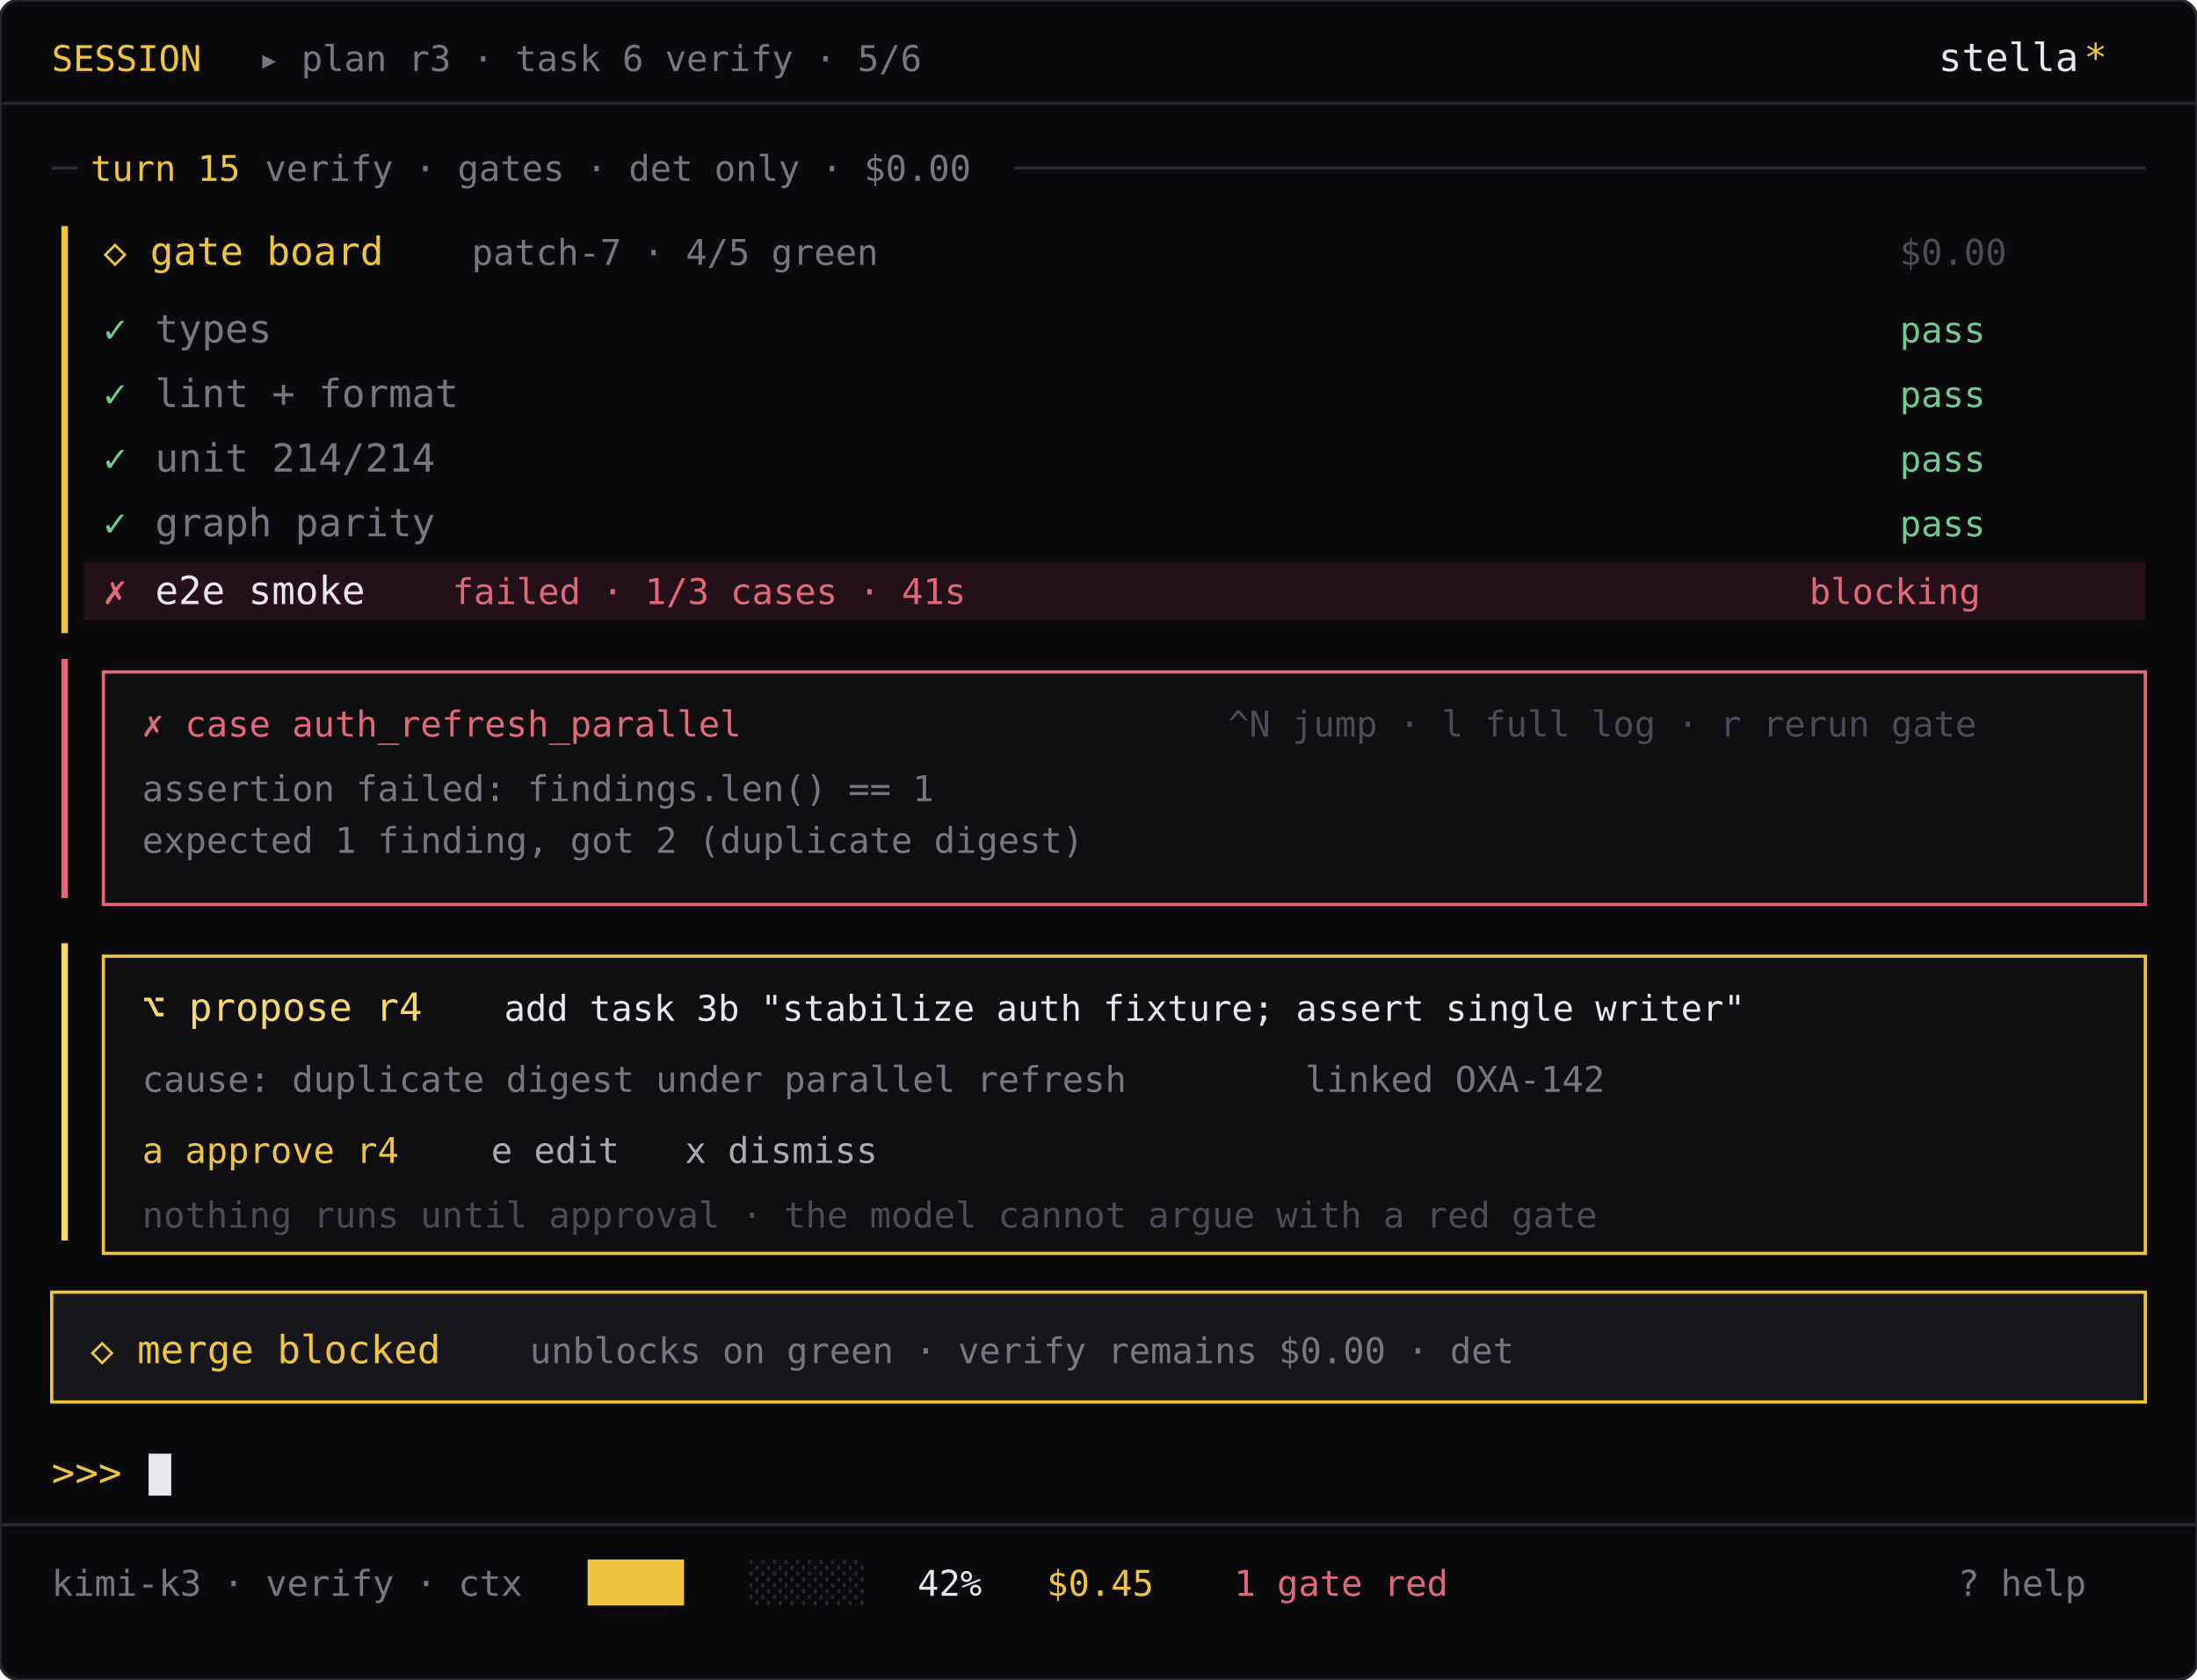
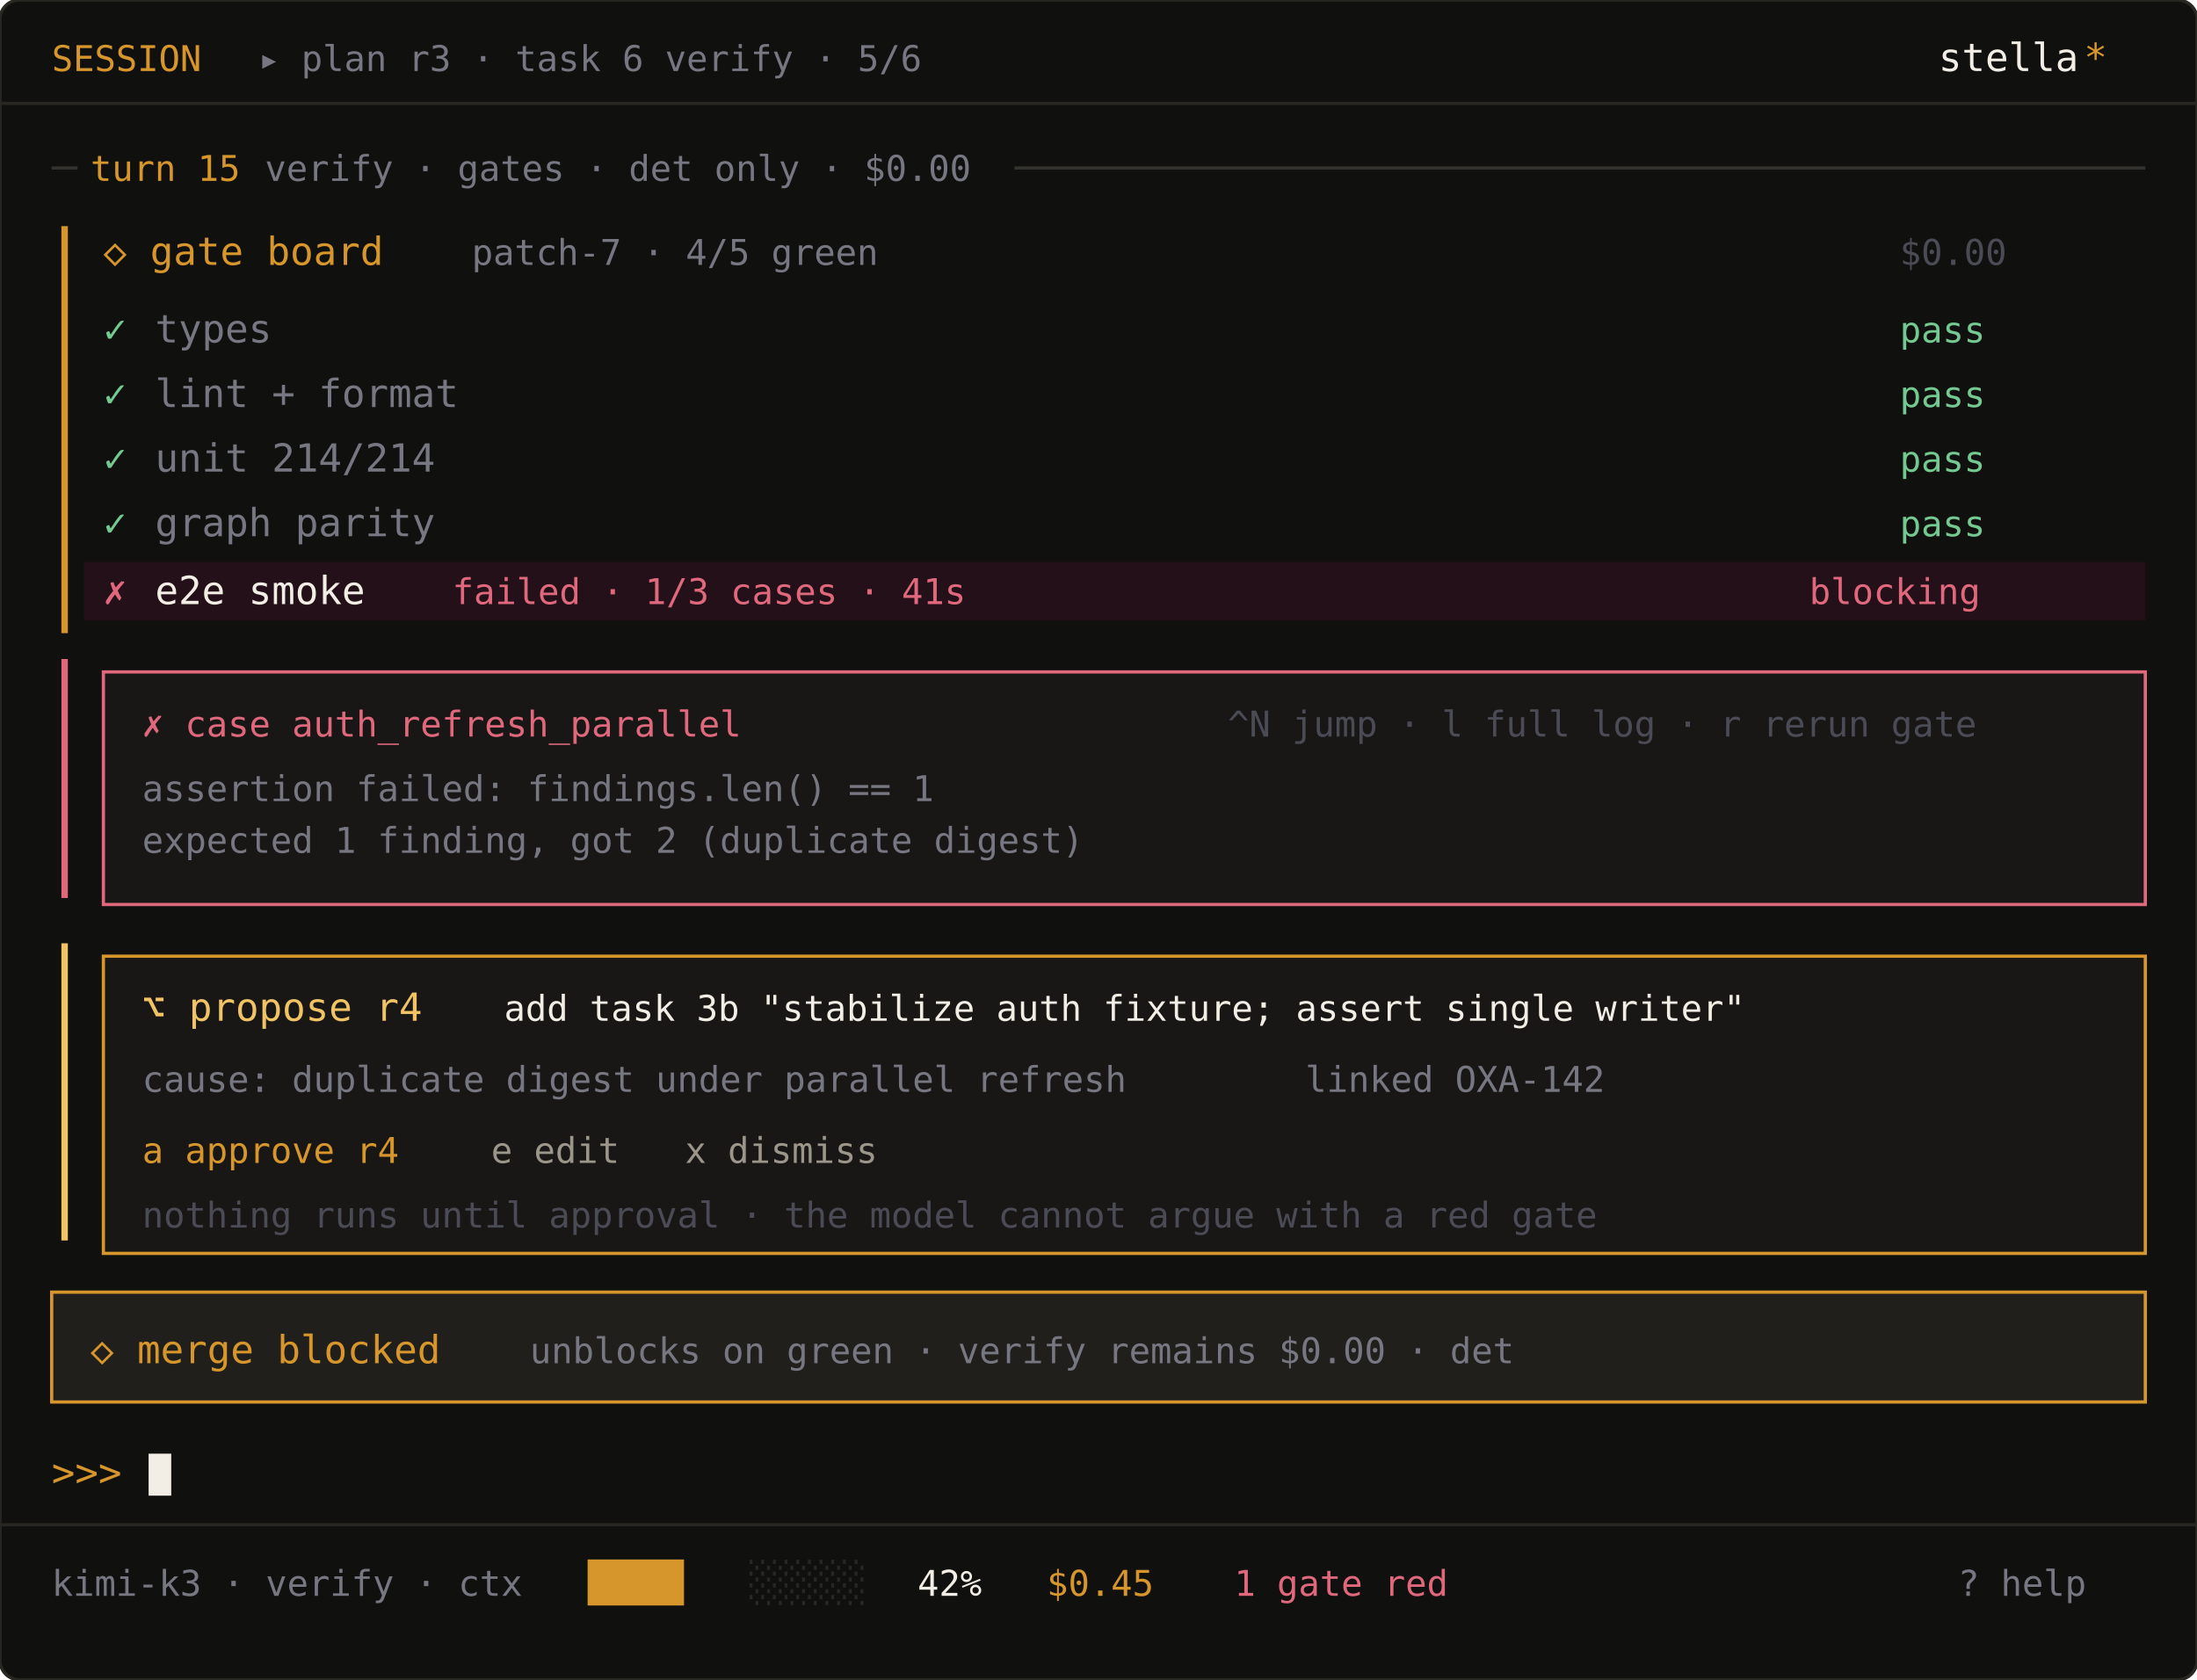
<svg xmlns="http://www.w3.org/2000/svg" viewBox="0 0 680 520" width="680" height="520" font-family="DejaVu Sans Mono, JetBrains Mono, monospace">
-   <rect x="0" y="0" width="680" height="520" rx="6" fill="#0A0A0C" stroke="#26262C" stroke-width="1" />
-   <text x="16" y="22" font-size="11" fill="#EFC53F" font-weight="500">SESSION</text>
+   <rect x="0" y="0" width="680" height="520" rx="6" fill="#10100F" stroke="#292722" stroke-width="1" />
+   <text x="16" y="22" font-size="11" fill="#D6962C" font-weight="500">SESSION</text>
  <text x="80" y="22" font-size="11" fill="#777782">▸ plan r3 · task 6 verify · 5/6</text>
-   <text x="600" y="22" font-size="12" fill="#E8E8EC" font-weight="500">stella</text>
-   <text x="645" y="22" font-size="12" fill="#EFC53F" font-weight="500">*</text>
-   <line x1="0" y1="32" x2="680" y2="32" stroke="#26262C" stroke-width="1" />
-   <line x1="16" y1="52" x2="664" y2="52" stroke="#2C2C33" stroke-width="1" />
-   <rect x="24" y="44" width="290" height="14" fill="#0A0A0C" />
-   <text x="28" y="56" font-size="11" fill="#EFC53F">turn 15</text>
+   <text x="600" y="22" font-size="12" fill="#F2EEE5" font-weight="500">stella</text>
+   <text x="645" y="22" font-size="12" fill="#D6962C" font-weight="500">*</text>
+   <line x1="0" y1="32" x2="680" y2="32" stroke="#292722" stroke-width="1" />
+   <line x1="16" y1="52" x2="664" y2="52" stroke="#34322D" stroke-width="1" />
+   <rect x="24" y="44" width="290" height="14" fill="#10100F" />
+   <text x="28" y="56" font-size="11" fill="#D6962C">turn 15</text>
  <text x="82" y="56" font-size="11" fill="#777782">verify · gates · det only · $0.00</text>
-   <line x1="20" y1="70" x2="20" y2="196" stroke="#EFC53F" stroke-width="2" />
-   <text x="32" y="82" font-size="12" fill="#EFC53F">◇ gate board</text>
+   <line x1="20" y1="70" x2="20" y2="196" stroke="#D6962C" stroke-width="2" />
+   <text x="32" y="82" font-size="12" fill="#D6962C">◇ gate board</text>
  <text x="146" y="82" font-size="11" fill="#777782">patch-7 · 4/5 green</text>
  <text x="588" y="82" font-size="11" fill="#4B4B56">$0.00</text>
  <text x="32" y="106" font-size="12" fill="#74C991">✓</text>
  <text x="48" y="106" font-size="12" fill="#777782">types</text>
  <text x="588" y="106" font-size="11" fill="#74C991">pass</text>
  <text x="32" y="126" font-size="12" fill="#74C991">✓</text>
  <text x="48" y="126" font-size="12" fill="#777782">lint + format</text>
  <text x="588" y="126" font-size="11" fill="#74C991">pass</text>
  <text x="32" y="146" font-size="12" fill="#74C991">✓</text>
  <text x="48" y="146" font-size="12" fill="#777782">unit 214/214</text>
  <text x="588" y="146" font-size="11" fill="#74C991">pass</text>
  <text x="32" y="166" font-size="12" fill="#74C991">✓</text>
  <text x="48" y="166" font-size="12" fill="#777782">graph parity</text>
  <text x="588" y="166" font-size="11" fill="#74C991">pass</text>
  <rect x="26" y="174" width="638" height="18" fill="#241019" />
-   <text x="32" y="187" font-size="12" fill="#E0687A">✗</text>
-   <text x="48" y="187" font-size="12" fill="#E8E8EC" font-weight="500">e2e smoke</text>
-   <text x="140" y="187" font-size="11" fill="#E0687A">failed · 1/3 cases · 41s</text>
-   <text x="560" y="187" font-size="11" fill="#E0687A">blocking</text>
-   <line x1="20" y1="204" x2="20" y2="278" stroke="#E0687A" stroke-width="2" />
-   <rect x="32" y="208" width="632" height="72" fill="#0F0F12" stroke="#E0687A" stroke-width="1" />
-   <text x="44" y="228" font-size="11" fill="#E0687A">✗ case auth_refresh_parallel</text>
+   <text x="32" y="187" font-size="12" fill="#E0687D">✗</text>
+   <text x="48" y="187" font-size="12" fill="#F2EEE5" font-weight="500">e2e smoke</text>
+   <text x="140" y="187" font-size="11" fill="#E0687D">failed · 1/3 cases · 41s</text>
+   <text x="560" y="187" font-size="11" fill="#E0687D">blocking</text>
+   <line x1="20" y1="204" x2="20" y2="278" stroke="#E0687D" stroke-width="2" />
+   <rect x="32" y="208" width="632" height="72" fill="#181715" stroke="#E0687D" stroke-width="1" />
+   <text x="44" y="228" font-size="11" fill="#E0687D">✗ case auth_refresh_parallel</text>
  <text x="44" y="248" font-size="11" fill="#777782">assertion failed: findings.len() == 1</text>
  <text x="44" y="264" font-size="11" fill="#777782">expected 1 finding, got 2 (duplicate digest)</text>
  <text x="380" y="228" font-size="11" fill="#4B4B56">^N jump · l full log · r rerun gate</text>
-   <line x1="20" y1="292" x2="20" y2="384" stroke="#F7D96B" stroke-width="2" />
-   <rect x="32" y="296" width="632" height="92" fill="#0F0F12" stroke="#EFC53F" stroke-width="1" />
-   <text x="44" y="316" font-size="12" fill="#F7D96B">⌥ propose r4</text>
-   <text x="156" y="316" font-size="11" fill="#E8E8EC">add task 3b "stabilize auth fixture; assert single writer"</text>
+   <line x1="20" y1="292" x2="20" y2="384" stroke="#F1C364" stroke-width="2" />
+   <rect x="32" y="296" width="632" height="92" fill="#181715" stroke="#D6962C" stroke-width="1" />
+   <text x="44" y="316" font-size="12" fill="#F1C364">⌥ propose r4</text>
+   <text x="156" y="316" font-size="11" fill="#F2EEE5">add task 3b "stabilize auth fixture; assert single writer"</text>
  <text x="44" y="338" font-size="11" fill="#777782">cause: duplicate digest under parallel refresh</text>
  <text x="404" y="338" font-size="11" fill="#777782">linked OXA-142</text>
-   <text x="44" y="360" font-size="11" fill="#EFC53F">a approve r4</text>
-   <text x="152" y="360" font-size="11" fill="#A9AAB5">e edit</text>
-   <text x="212" y="360" font-size="11" fill="#A9AAB5">x dismiss</text>
+   <text x="44" y="360" font-size="11" fill="#D6962C">a approve r4</text>
+   <text x="152" y="360" font-size="11" fill="#9B958A">e edit</text>
+   <text x="212" y="360" font-size="11" fill="#9B958A">x dismiss</text>
  <text x="44" y="380" font-size="11" fill="#4B4B56">nothing runs until approval · the model cannot argue with a red gate</text>
-   <rect x="16" y="400" width="648" height="34" fill="#17171B" stroke="#EFC53F" stroke-width="1" />
-   <text x="28" y="422" font-size="12" fill="#EFC53F" font-weight="500">◇ merge blocked</text>
+   <rect x="16" y="400" width="648" height="34" fill="#201F1C" stroke="#D6962C" stroke-width="1" />
+   <text x="28" y="422" font-size="12" fill="#D6962C" font-weight="500">◇ merge blocked</text>
  <text x="164" y="422" font-size="11" fill="#777782">unblocks on green · verify remains $0.00 · det</text>
-   <text x="16" y="460" font-size="12" fill="#EFC53F" font-weight="500">&gt;&gt;&gt;</text>
-   <rect x="46" y="450" width="7" height="13" fill="#E8E8EC" />
-   <line x1="0" y1="472" x2="680" y2="472" stroke="#26262C" stroke-width="1" />
+   <text x="16" y="460" font-size="12" fill="#D6962C" font-weight="500">&gt;&gt;&gt;</text>
+   <rect x="46" y="450" width="7" height="13" fill="#F2EEE5" />
+   <line x1="0" y1="472" x2="680" y2="472" stroke="#292722" stroke-width="1" />
  <text x="16" y="494" font-size="11" fill="#777782">kimi-k3 · verify · ctx</text>
-   <text x="182" y="494" font-size="12" fill="#EFC53F">████▏</text>
-   <text x="232" y="494" font-size="12" fill="#26262C">░░░░░</text>
-   <text x="284" y="494" font-size="11" fill="#E8E8EC">42%</text>
-   <text x="324" y="494" font-size="11" fill="#EFC53F">$0.45</text>
-   <text x="382" y="494" font-size="11" fill="#E0687A">1 gate red</text>
+   <text x="182" y="494" font-size="12" fill="#D6962C">████▏</text>
+   <text x="232" y="494" font-size="12" fill="#292722">░░░░░</text>
+   <text x="284" y="494" font-size="11" fill="#F2EEE5">42%</text>
+   <text x="324" y="494" font-size="11" fill="#D6962C">$0.45</text>
+   <text x="382" y="494" font-size="11" fill="#E0687D">1 gate red</text>
  <text x="606" y="494" font-size="11" fill="#777782">? help</text>
</svg>
